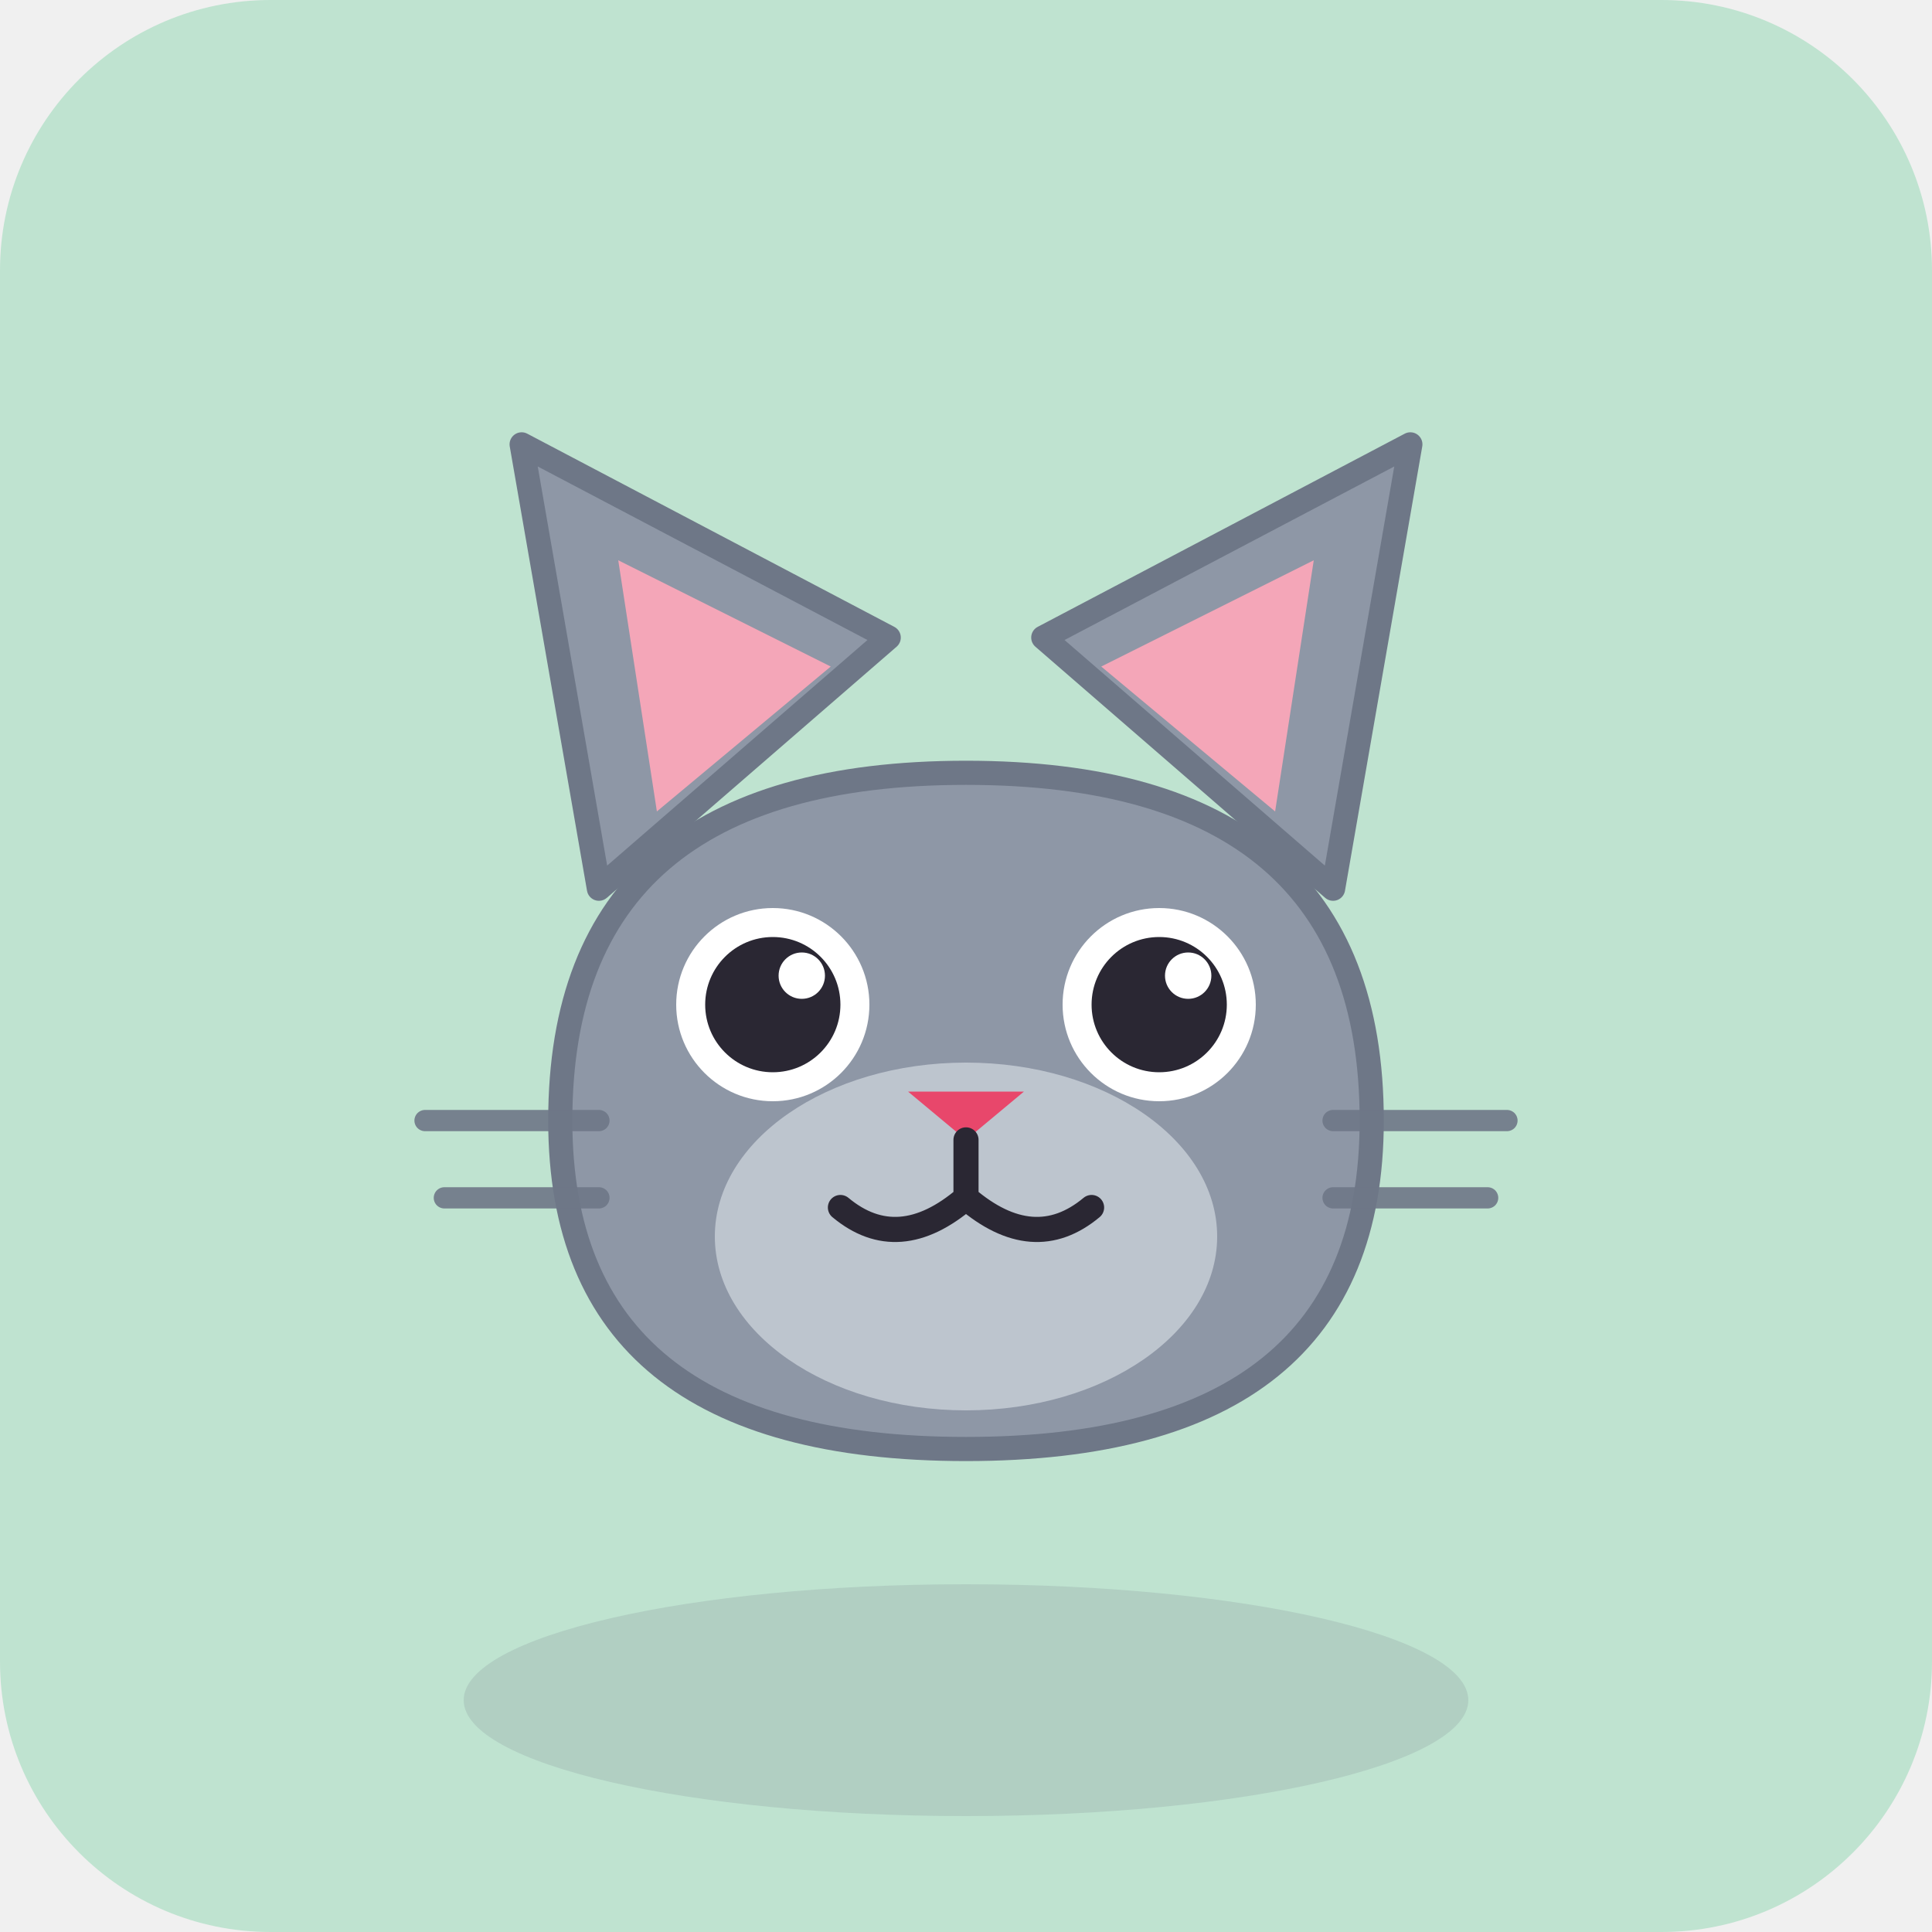
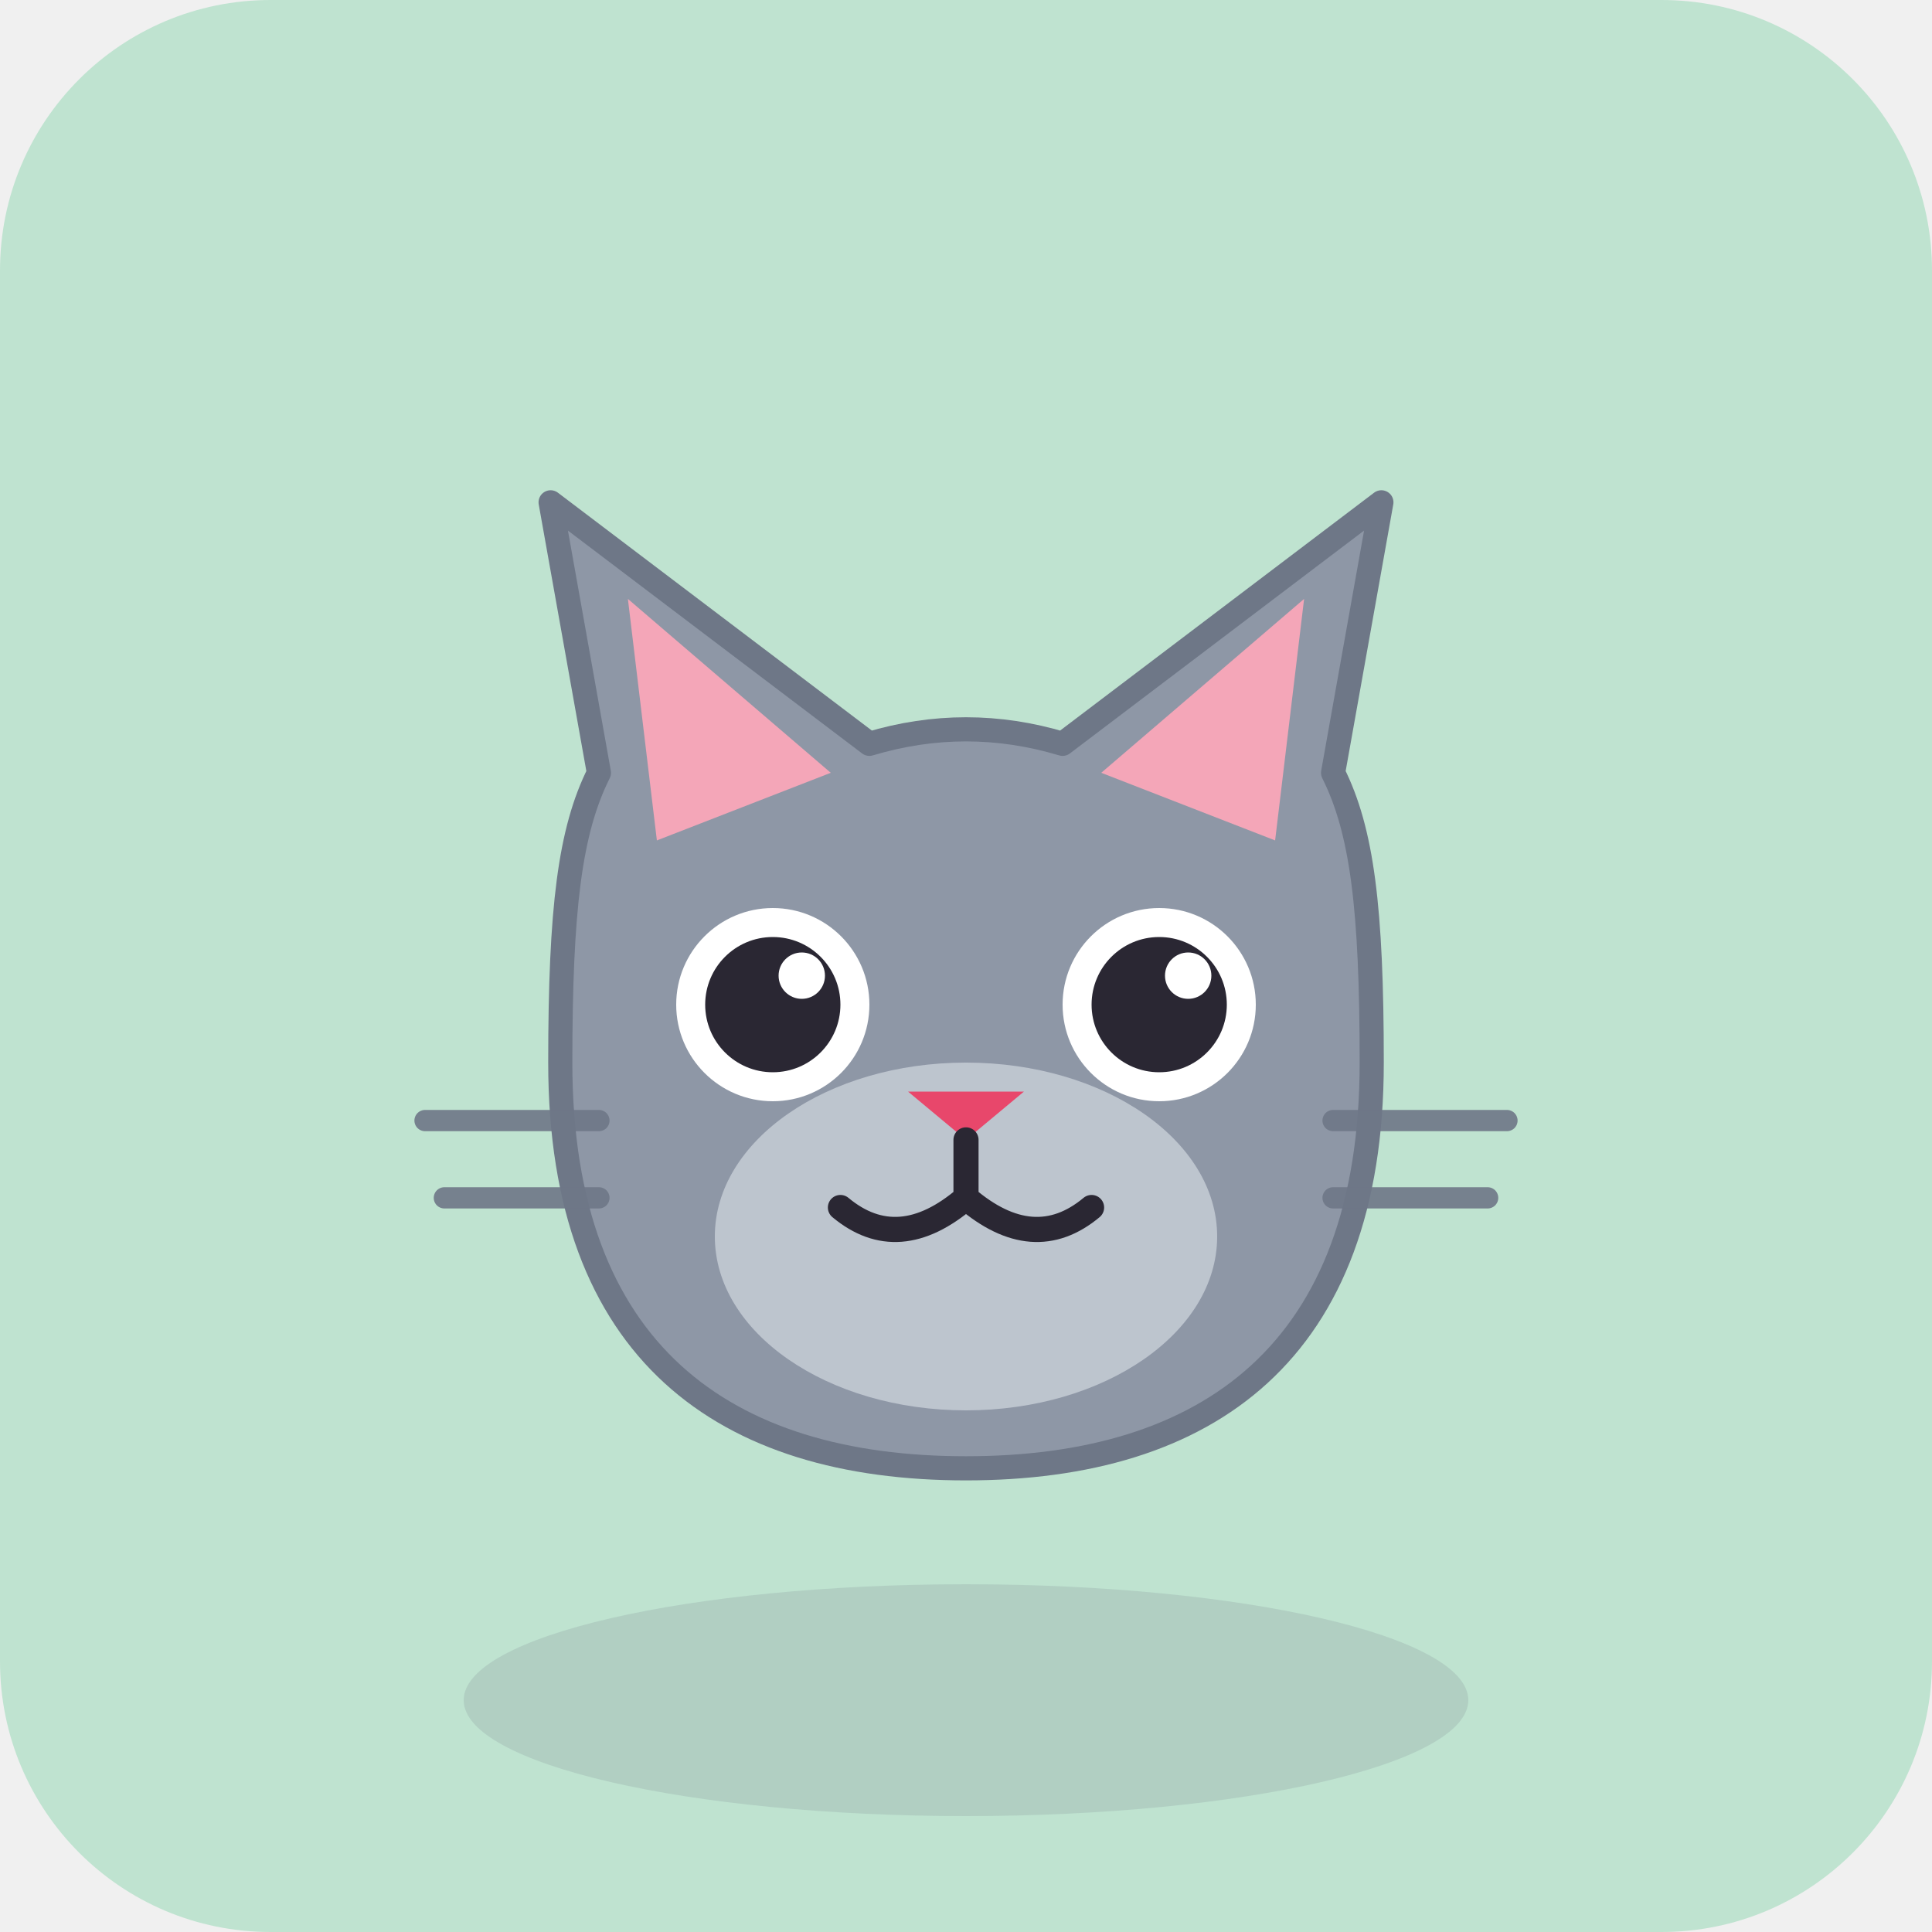
<svg xmlns="http://www.w3.org/2000/svg" viewBox="0 0 200 200" width="200" height="200" role="img">
  <rect width="200" height="200" rx="28" fill="#BFE3D0" />
  <ellipse cx="100" cy="176" rx="52" ry="12" fill="#6E7787" opacity=".18" />
-   <g stroke="#6E7787" stroke-width="2.5" stroke-linejoin="round">
-     <path d="M62 92 L54 46 L92 66 Z" fill="#8E97A6" />
-     <path d="M138 92 L146 46 L108 66 Z" fill="#8E97A6" />
-     <path d="M100 150 q-42 0 -42 -34 q0 -36 42 -36 q42 0 42 36 q0 34 -42 34 z" fill="#8E97A6" />
-   </g>
-   <path d="M68 84 L64 58 L86 69 Z" fill="#F4A6B8" />
-   <path d="M132 84 L136 58 L114 69 Z" fill="#F4A6B8" />
+   <path d="M58 110 C58 94 59 86 62 80 L57 52 L90 77 Q100 74 110 77 L143 52 L138 80            C141 86 142 94 142 110 C142 140 125 152 100 152 C75 152 58 140 58 110 Z" fill="#8E97A6" stroke="#6E7787" stroke-width="2.5" stroke-linejoin="round" />
+   <path d="M68 87 L65 62 L86 80 Z" fill="#F4A6B8" />
+   <path d="M132 87 L135 62 L114 80 Z" fill="#F4A6B8" />
  <ellipse cx="100" cy="128" rx="26" ry="18" fill="#D2D8E0" opacity=".7" />
  <circle cx="80" cy="104" r="10" fill="#fff" />
  <circle cx="80" cy="104" r="7" fill="#2A2733" />
  <circle cx="83" cy="101" r="2.4" fill="#fff" />
  <circle cx="120" cy="104" r="10" fill="#fff" />
  <circle cx="120" cy="104" r="7" fill="#2A2733" />
  <circle cx="123" cy="101" r="2.4" fill="#fff" />
  <path d="M100 118 l-6 -5 h12 z" fill="#E8476B" />
  <path d="M100 118 v6 M100 124 q-7 6 -13 1 M100 124 q7 6 13 1" stroke="#2A2733" stroke-width="2.6" fill="none" stroke-linecap="round" />
  <g stroke="#6E7787" stroke-width="2.2" stroke-linecap="round" opacity=".9">
    <path d="M62 116 h-18 M62 124 h-16 M138 116 h18 M138 124 h16" />
  </g>
</svg>
